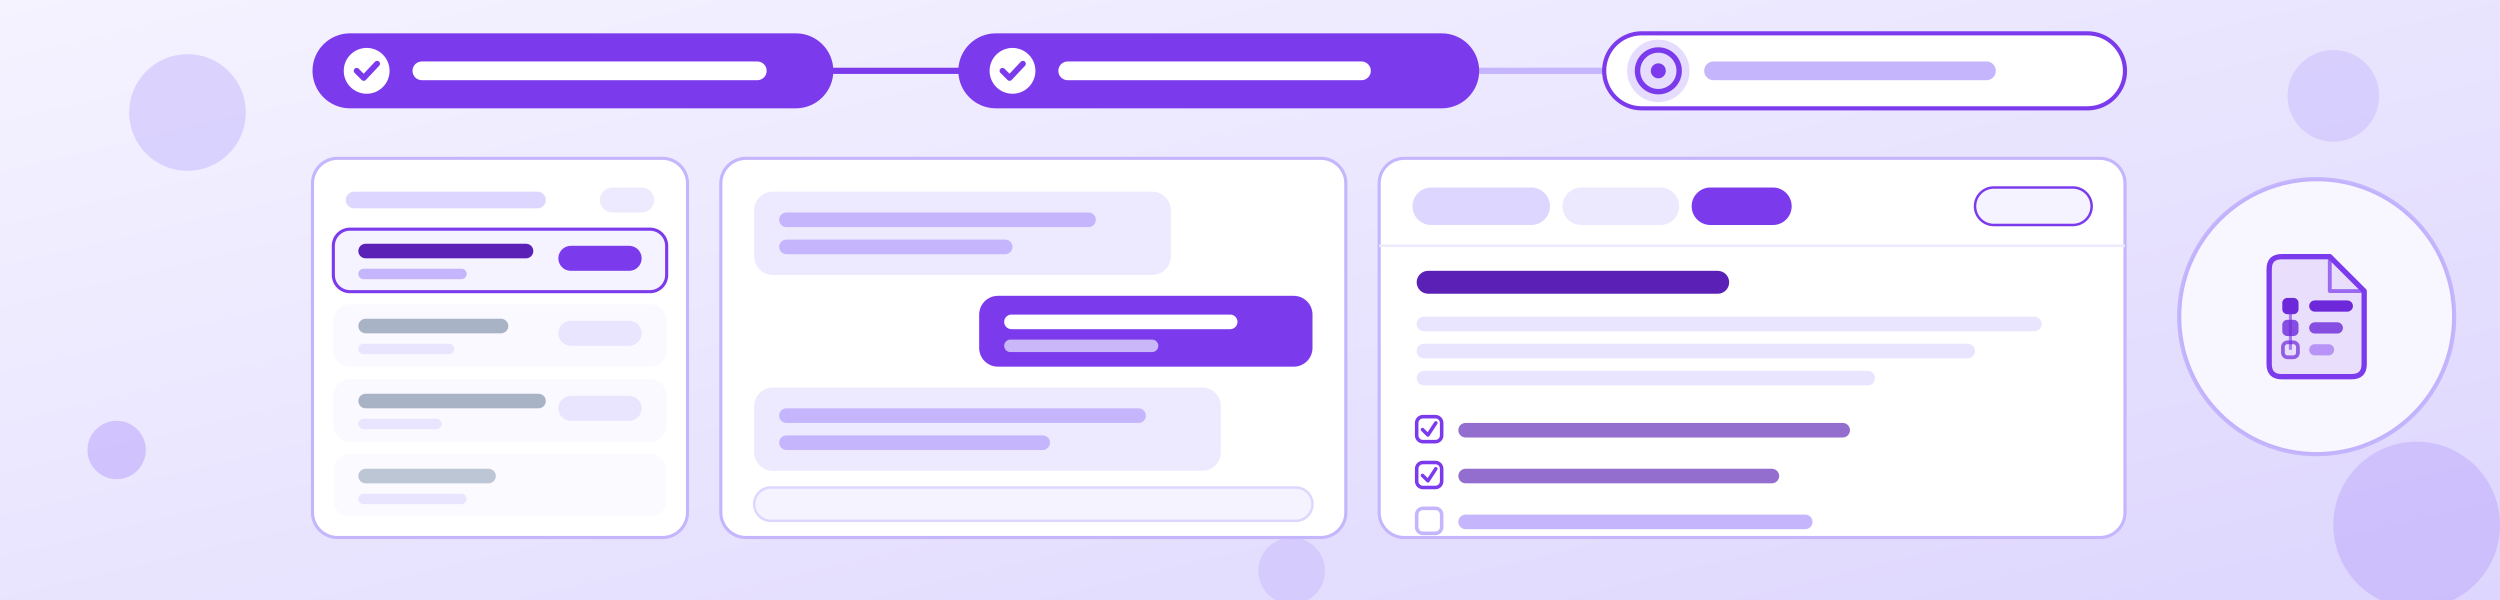
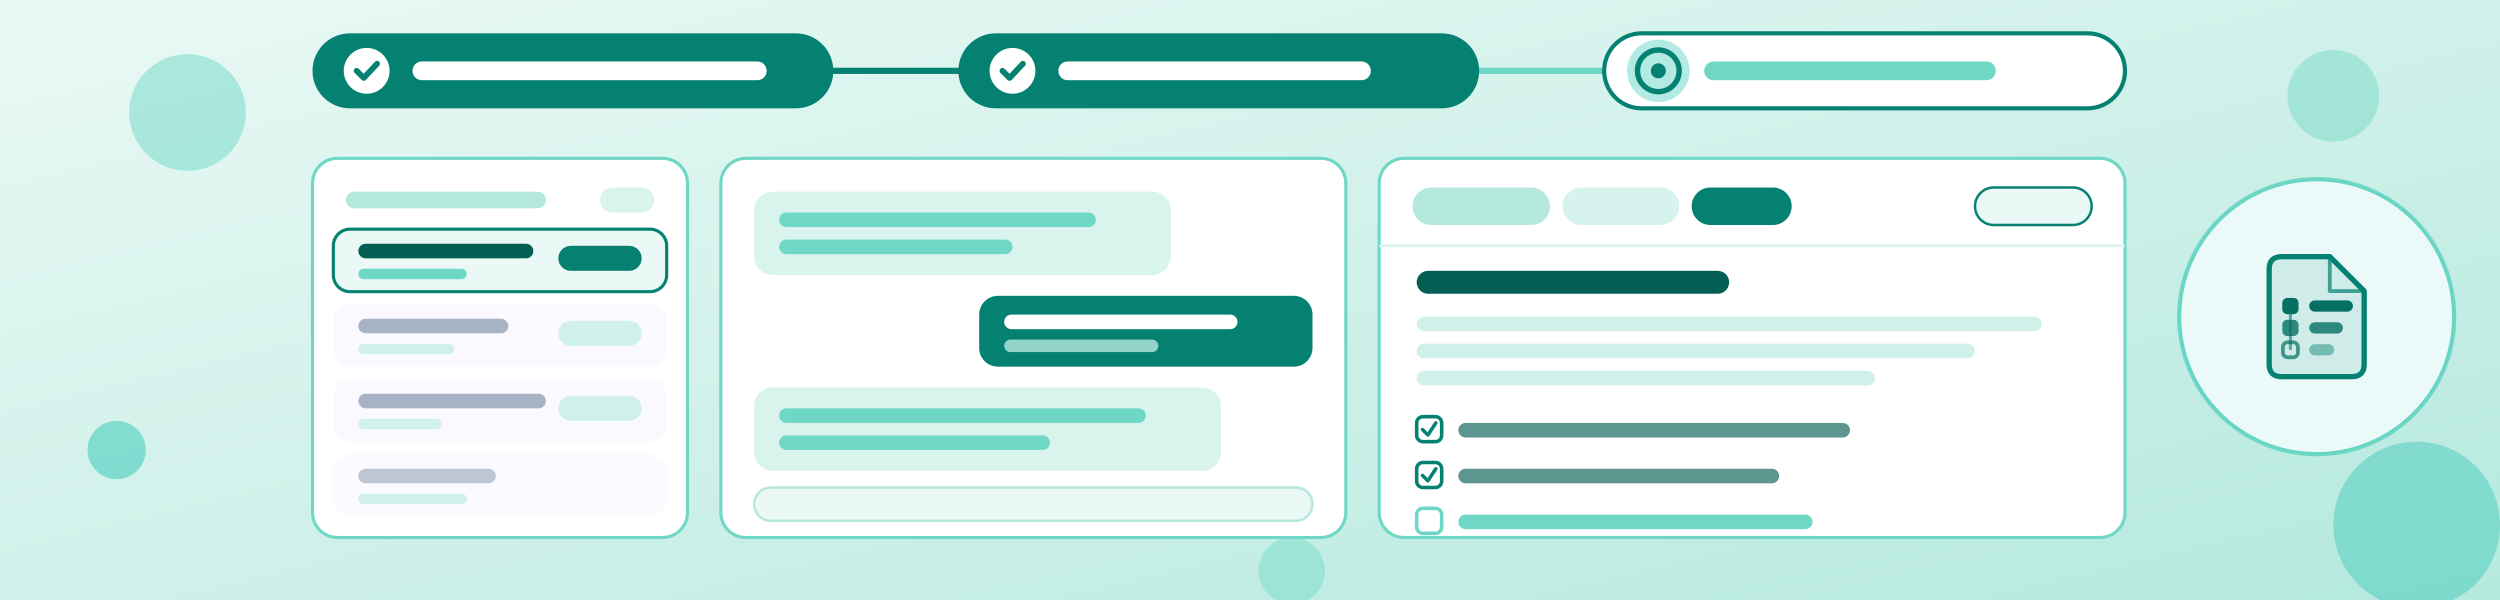
<svg xmlns="http://www.w3.org/2000/svg" viewBox="0 0 1200 288" width="1200" height="288" fill="none" role="img" aria-label="Spec Builder">
  <defs>
    <linearGradient id="sb-dl-bg" x1="0%" y1="0%" x2="100%" y2="100%">
-       <stop offset="0%" stop-color="#f5f3ff" />
-       <stop offset="100%" stop-color="#ddd6fe" />
+       <stop offset="0%" stop-color="#eaf9f5" />
+       <stop offset="100%" stop-color="#b5e9de" />
    </linearGradient>
  </defs>
  <rect width="1200" height="288" fill="url(#sb-dl-bg)" />
-   <circle cx="90" cy="54" r="28" fill="#c4b5fd" opacity="0.5" />
-   <circle cx="56" cy="216" r="14" fill="#a78bfa" opacity="0.4" />
-   <circle cx="620" cy="274" r="16" fill="#c4b5fd" opacity="0.45" />
-   <circle cx="1120" cy="46" r="22" fill="#c4b5fd" opacity="0.45" />
-   <circle cx="1160" cy="252" r="40" fill="#a78bfa" opacity="0.32" />
-   <line x1="400" y1="34" x2="460" y2="34" stroke="#7c3aed" stroke-width="3" stroke-linecap="round" />
-   <line x1="710" y1="34" x2="770" y2="34" stroke="#c4b5fd" stroke-width="3" stroke-linecap="round" />
+   <circle cx="90" cy="54" r="28" fill="#6fd7c5" opacity="0.5" />
+   <circle cx="56" cy="216" r="14" fill="#05baa6" opacity="0.4" />
+   <circle cx="620" cy="274" r="16" fill="#6fd7c5" opacity="0.45" />
+   <circle cx="1120" cy="46" r="22" fill="#6fd7c5" opacity="0.45" />
+   <circle cx="1160" cy="252" r="40" fill="#05baa6" opacity="0.32" />
+   <line x1="400" y1="34" x2="460" y2="34" stroke="#058172" stroke-width="3" stroke-linecap="round" />
+   <line x1="710" y1="34" x2="770" y2="34" stroke="#6fd7c5" stroke-width="3" stroke-linecap="round" />
  <g>
-     <rect x="150" y="16" width="250" height="36" rx="18" fill="#7c3aed" />
+     <rect x="150" y="16" width="250" height="36" rx="18" fill="#058172" />
    <circle cx="176" cy="34" r="11" fill="#ffffff" />
-     <path d="M171.2,34 L174.6,37.4 L181,30.6" stroke="#7c3aed" stroke-width="2.8" fill="none" stroke-linecap="round" stroke-linejoin="round" />
+     <path d="M171.2,34 L174.6,37.4 L181,30.6" stroke="#058172" stroke-width="2.8" fill="none" stroke-linecap="round" stroke-linejoin="round" />
    <rect x="198" y="29.5" width="170" height="9" rx="4.5" fill="#ffffff" />
  </g>
  <g>
-     <rect x="460" y="16" width="250" height="36" rx="18" fill="#7c3aed" />
+     <rect x="460" y="16" width="250" height="36" rx="18" fill="#058172" />
    <circle cx="486" cy="34" r="11" fill="#ffffff" />
-     <path d="M481.2,34 L484.6,37.4 L491,30.6" stroke="#7c3aed" stroke-width="2.8" fill="none" stroke-linecap="round" stroke-linejoin="round" />
+     <path d="M481.2,34 L484.6,37.4 L491,30.6" stroke="#058172" stroke-width="2.8" fill="none" stroke-linecap="round" stroke-linejoin="round" />
    <rect x="508" y="29.5" width="150" height="9" rx="4.5" fill="#ffffff" />
  </g>
  <g>
-     <rect x="770" y="16" width="250" height="36" rx="18" fill="#ffffff" stroke="#7c3aed" stroke-width="2" />
-     <circle cx="796" cy="34" r="15" fill="#a78bfa" opacity="0.3" />
-     <circle cx="796" cy="34" r="10" fill="none" stroke="#7c3aed" stroke-width="2.6" />
-     <circle cx="796" cy="34" r="3.6" fill="#7c3aed" />
-     <rect x="818" y="29.5" width="140" height="9" rx="4.5" fill="#c4b5fd" />
+     <rect x="770" y="16" width="250" height="36" rx="18" fill="#ffffff" stroke="#058172" stroke-width="2" />
+     <circle cx="796" cy="34" r="15" fill="#05baa6" opacity="0.3" />
+     <circle cx="796" cy="34" r="10" fill="none" stroke="#058172" stroke-width="2.6" />
+     <circle cx="796" cy="34" r="3.6" fill="#058172" />
+     <rect x="818" y="29.5" width="140" height="9" rx="4.5" fill="#6fd7c5" />
  </g>
-   <rect x="150" y="76" width="180" height="182" rx="12" fill="#ffffff" stroke="#c4b5fd" stroke-width="1.5" />
-   <rect x="166" y="92" width="96" height="8" rx="4" fill="#ddd6fe" />
-   <rect x="288" y="90" width="26" height="12" rx="6" fill="#ede9fe" />
-   <rect x="160" y="110" width="160" height="30" rx="8" fill="#f5f3ff" stroke="#7c3aed" stroke-width="1.5" />
-   <rect x="172" y="117" width="84" height="7" rx="3.5" fill="#5b21b6" />
-   <rect x="172" y="129" width="52" height="5" rx="2.5" fill="#c4b5fd" />
-   <rect x="268" y="118" width="40" height="12" rx="6" fill="#7c3aed" />
+   <rect x="150" y="76" width="180" height="182" rx="12" fill="#ffffff" stroke="#6fd7c5" stroke-width="1.5" />
+   <rect x="166" y="92" width="96" height="8" rx="4" fill="#b5e9de" />
+   <rect x="288" y="90" width="26" height="12" rx="6" fill="#d9f3ed" />
+   <rect x="160" y="110" width="160" height="30" rx="8" fill="#eaf9f5" stroke="#058172" stroke-width="1.5" />
+   <rect x="172" y="117" width="84" height="7" rx="3.5" fill="#045e53" />
+   <rect x="172" y="129" width="52" height="5" rx="2.5" fill="#6fd7c5" />
+   <rect x="268" y="118" width="40" height="12" rx="6" fill="#058172" />
  <rect x="160" y="146" width="160" height="30" rx="8" fill="#faf9ff" />
  <rect x="172" y="153" width="72" height="7" rx="3.5" fill="#94a3b8" opacity="0.8" />
-   <rect x="172" y="165" width="46" height="5" rx="2.5" fill="#e9e5ff" />
-   <rect x="268" y="154" width="40" height="12" rx="6" fill="#e9e5ff" />
+   <rect x="172" y="165" width="46" height="5" rx="2.5" fill="#d0f1ea" />
+   <rect x="268" y="154" width="40" height="12" rx="6" fill="#d0f1ea" />
  <rect x="160" y="182" width="160" height="30" rx="8" fill="#faf9ff" />
  <rect x="172" y="189" width="90" height="7" rx="3.5" fill="#94a3b8" opacity="0.8" />
-   <rect x="172" y="201" width="40" height="5" rx="2.5" fill="#e9e5ff" />
-   <rect x="268" y="190" width="40" height="12" rx="6" fill="#e9e5ff" />
+   <rect x="172" y="201" width="40" height="5" rx="2.5" fill="#d0f1ea" />
+   <rect x="268" y="190" width="40" height="12" rx="6" fill="#d0f1ea" />
  <rect x="160" y="218" width="160" height="30" rx="8" fill="#faf9ff" opacity="0.8" />
  <rect x="172" y="225" width="66" height="7" rx="3.5" fill="#94a3b8" opacity="0.6" />
-   <rect x="172" y="237" width="52" height="5" rx="2.5" fill="#e9e5ff" />
-   <rect x="346" y="76" width="300" height="182" rx="12" fill="#ffffff" stroke="#c4b5fd" stroke-width="1.5" />
-   <rect x="362" y="92" width="200" height="40" rx="9" fill="#ede9fe" />
-   <rect x="374" y="102" width="152" height="7" rx="3.5" fill="#c4b5fd" />
-   <rect x="374" y="115" width="112" height="7" rx="3.5" fill="#c4b5fd" />
-   <rect x="470" y="142" width="160" height="34" rx="9" fill="#7c3aed" />
+   <rect x="172" y="237" width="52" height="5" rx="2.5" fill="#d0f1ea" />
+   <rect x="346" y="76" width="300" height="182" rx="12" fill="#ffffff" stroke="#6fd7c5" stroke-width="1.5" />
+   <rect x="362" y="92" width="200" height="40" rx="9" fill="#d9f3ed" />
+   <rect x="374" y="102" width="152" height="7" rx="3.5" fill="#6fd7c5" />
+   <rect x="374" y="115" width="112" height="7" rx="3.5" fill="#6fd7c5" />
+   <rect x="470" y="142" width="160" height="34" rx="9" fill="#058172" />
  <rect x="482" y="151" width="112" height="7" rx="3.5" fill="#ffffff" />
-   <rect x="482" y="163" width="74" height="6" rx="3" fill="#ddd6fe" opacity="0.8" />
-   <rect x="362" y="186" width="224" height="40" rx="9" fill="#ede9fe" />
-   <rect x="374" y="196" width="176" height="7" rx="3.5" fill="#c4b5fd" />
-   <rect x="374" y="209" width="130" height="7" rx="3.5" fill="#c4b5fd" />
-   <rect x="362" y="234" width="268" height="16" rx="8" fill="#f5f3ff" stroke="#ddd6fe" stroke-width="1.2" />
-   <rect x="662" y="76" width="358" height="182" rx="12" fill="#ffffff" stroke="#c4b5fd" stroke-width="1.5" />
-   <rect x="678" y="90" width="66" height="18" rx="9" fill="#ddd6fe" />
-   <rect x="750" y="90" width="56" height="18" rx="9" fill="#ddd6fe" opacity="0.55" />
-   <rect x="812" y="90" width="48" height="18" rx="9" fill="#7c3aed" />
-   <rect x="948" y="90" width="56" height="18" rx="9" fill="#f5f3ff" stroke="#7c3aed" stroke-width="1.2" />
-   <line x1="662" y1="118" x2="1020" y2="118" stroke="#ede9fe" stroke-width="1.2" />
-   <rect x="680" y="130" width="150" height="11" rx="5.5" fill="#5b21b6" />
-   <rect x="680" y="152" width="300" height="7" rx="3.5" fill="#e9e5ff" />
-   <rect x="680" y="165" width="268" height="7" rx="3.5" fill="#e9e5ff" />
-   <rect x="680" y="178" width="220" height="7" rx="3.5" fill="#e9e5ff" />
-   <rect x="680" y="200" width="12" height="12" rx="3" stroke="#7c3aed" stroke-width="1.7" />
-   <path d="M682.8,206.2 L685.4,208.8 L689.2,203" stroke="#7c3aed" stroke-width="1.7" fill="none" stroke-linecap="round" stroke-linejoin="round" />
-   <rect x="700" y="203" width="188" height="7" rx="3.5" fill="#5b21b6" opacity="0.65" />
-   <rect x="680" y="222" width="12" height="12" rx="3" stroke="#7c3aed" stroke-width="1.7" />
-   <path d="M682.8,228.2 L685.4,230.8 L689.2,225" stroke="#7c3aed" stroke-width="1.7" fill="none" stroke-linecap="round" stroke-linejoin="round" />
-   <rect x="700" y="225" width="154" height="7" rx="3.5" fill="#5b21b6" opacity="0.65" />
-   <rect x="680" y="244" width="12" height="12" rx="3" stroke="#c4b5fd" stroke-width="1.7" />
-   <rect x="700" y="247" width="170" height="7" rx="3.5" fill="#c4b5fd" />
+   <rect x="482" y="163" width="74" height="6" rx="3" fill="#b5e9de" opacity="0.8" />
+   <rect x="362" y="186" width="224" height="40" rx="9" fill="#d9f3ed" />
+   <rect x="374" y="196" width="176" height="7" rx="3.5" fill="#6fd7c5" />
+   <rect x="374" y="209" width="130" height="7" rx="3.5" fill="#6fd7c5" />
+   <rect x="362" y="234" width="268" height="16" rx="8" fill="#eaf9f5" stroke="#b5e9de" stroke-width="1.2" />
+   <rect x="662" y="76" width="358" height="182" rx="12" fill="#ffffff" stroke="#6fd7c5" stroke-width="1.5" />
+   <rect x="678" y="90" width="66" height="18" rx="9" fill="#b5e9de" />
+   <rect x="750" y="90" width="56" height="18" rx="9" fill="#b5e9de" opacity="0.55" />
+   <rect x="812" y="90" width="48" height="18" rx="9" fill="#058172" />
+   <rect x="948" y="90" width="56" height="18" rx="9" fill="#eaf9f5" stroke="#058172" stroke-width="1.2" />
+   <line x1="662" y1="118" x2="1020" y2="118" stroke="#d9f3ed" stroke-width="1.2" />
+   <rect x="680" y="130" width="150" height="11" rx="5.5" fill="#045e53" />
+   <rect x="680" y="152" width="300" height="7" rx="3.5" fill="#d0f1ea" />
+   <rect x="680" y="165" width="268" height="7" rx="3.5" fill="#d0f1ea" />
+   <rect x="680" y="178" width="220" height="7" rx="3.5" fill="#d0f1ea" />
+   <rect x="680" y="200" width="12" height="12" rx="3" stroke="#058172" stroke-width="1.7" />
+   <path d="M682.8,206.2 L685.4,208.8 L689.2,203" stroke="#058172" stroke-width="1.7" fill="none" stroke-linecap="round" stroke-linejoin="round" />
+   <rect x="700" y="203" width="188" height="7" rx="3.5" fill="#045e53" opacity="0.65" />
+   <rect x="680" y="222" width="12" height="12" rx="3" stroke="#058172" stroke-width="1.7" />
+   <path d="M682.8,228.2 L685.4,230.8 L689.2,225" stroke="#058172" stroke-width="1.7" fill="none" stroke-linecap="round" stroke-linejoin="round" />
+   <rect x="700" y="225" width="154" height="7" rx="3.5" fill="#045e53" opacity="0.65" />
+   <rect x="680" y="244" width="12" height="12" rx="3" stroke="#6fd7c5" stroke-width="1.7" />
+   <rect x="700" y="247" width="170" height="7" rx="3.5" fill="#6fd7c5" />
  <g transform="translate(1112,152)">
-     <circle r="66" fill="#ffffff" stroke="#c4b5fd" stroke-width="2" />
-     <circle r="66" fill="#a78bfa" opacity="0.08" />
+     <circle r="66" fill="#ffffff" stroke="#6fd7c5" stroke-width="2" />
+     <circle r="66" fill="#05baa6" opacity="0.08" />
    <g transform="scale(3) translate(-12,-12)">
-       <path d="M6.4,2.4 L14.1,2.4 L19.6,7.9 L19.6,19.6 Q19.6,21.6 17.6,21.6 L6.4,21.6 Q4.4,21.6 4.4,19.6 L4.4,4.4 Q4.4,2.4 6.4,2.4 Z" fill="#7c3aed" fill-opacity="0.12" stroke="#7c3aed" stroke-width="0.85" stroke-linejoin="round" />
-       <path d="M14.1,2.4 L14.1,7.9 L19.6,7.9" fill="none" stroke="#7c3aed" stroke-width="0.62" stroke-opacity="0.7" stroke-linejoin="round" />
-       <line x1="7.8" y1="10.3" x2="7.8" y2="17.3" stroke="#7c3aed" stroke-width="0.5" stroke-opacity="0.6" />
-       <rect x="6.5" y="9" width="2.6" height="2.6" rx="0.8" fill="#6d28d9" />
-       <rect x="6.5" y="12.5" width="2.6" height="2.6" rx="0.8" fill="#6d28d9" fill-opacity="0.8" />
-       <rect x="6.6" y="16.1" width="2.4" height="2.4" rx="0.75" fill="none" stroke="#6d28d9" stroke-width="0.6" stroke-opacity="0.7" />
-       <rect x="10.8" y="9.4" width="7" height="1.8" rx="0.9" fill="#6d28d9" />
-       <rect x="10.8" y="12.9" width="5.4" height="1.8" rx="0.9" fill="#6d28d9" fill-opacity="0.8" />
-       <rect x="10.8" y="16.4" width="4" height="1.8" rx="0.9" fill="#7c3aed" fill-opacity="0.45" />
+       <path d="M6.4,2.4 L14.1,2.4 L19.6,7.9 L19.6,19.6 Q19.6,21.6 17.6,21.6 L6.4,21.6 Q4.4,21.6 4.4,19.6 L4.4,4.4 Q4.4,2.4 6.4,2.4 Z" fill="#058172" fill-opacity="0.12" stroke="#058172" stroke-width="0.85" stroke-linejoin="round" />
+       <path d="M14.1,2.4 L14.1,7.9 L19.6,7.9" fill="none" stroke="#058172" stroke-width="0.62" stroke-opacity="0.7" stroke-linejoin="round" />
+       <line x1="7.8" y1="10.3" x2="7.8" y2="17.3" stroke="#058172" stroke-width="0.5" stroke-opacity="0.6" />
+       <rect x="6.5" y="9" width="2.6" height="2.6" rx="0.8" fill="#057063" />
+       <rect x="6.5" y="12.5" width="2.6" height="2.6" rx="0.8" fill="#057063" fill-opacity="0.8" />
+       <rect x="6.6" y="16.1" width="2.4" height="2.4" rx="0.75" fill="none" stroke="#057063" stroke-width="0.6" stroke-opacity="0.7" />
+       <rect x="10.8" y="9.4" width="7" height="1.8" rx="0.9" fill="#057063" />
+       <rect x="10.8" y="12.9" width="5.4" height="1.8" rx="0.9" fill="#057063" fill-opacity="0.8" />
+       <rect x="10.8" y="16.4" width="4" height="1.8" rx="0.9" fill="#058172" fill-opacity="0.45" />
    </g>
  </g>
</svg>
